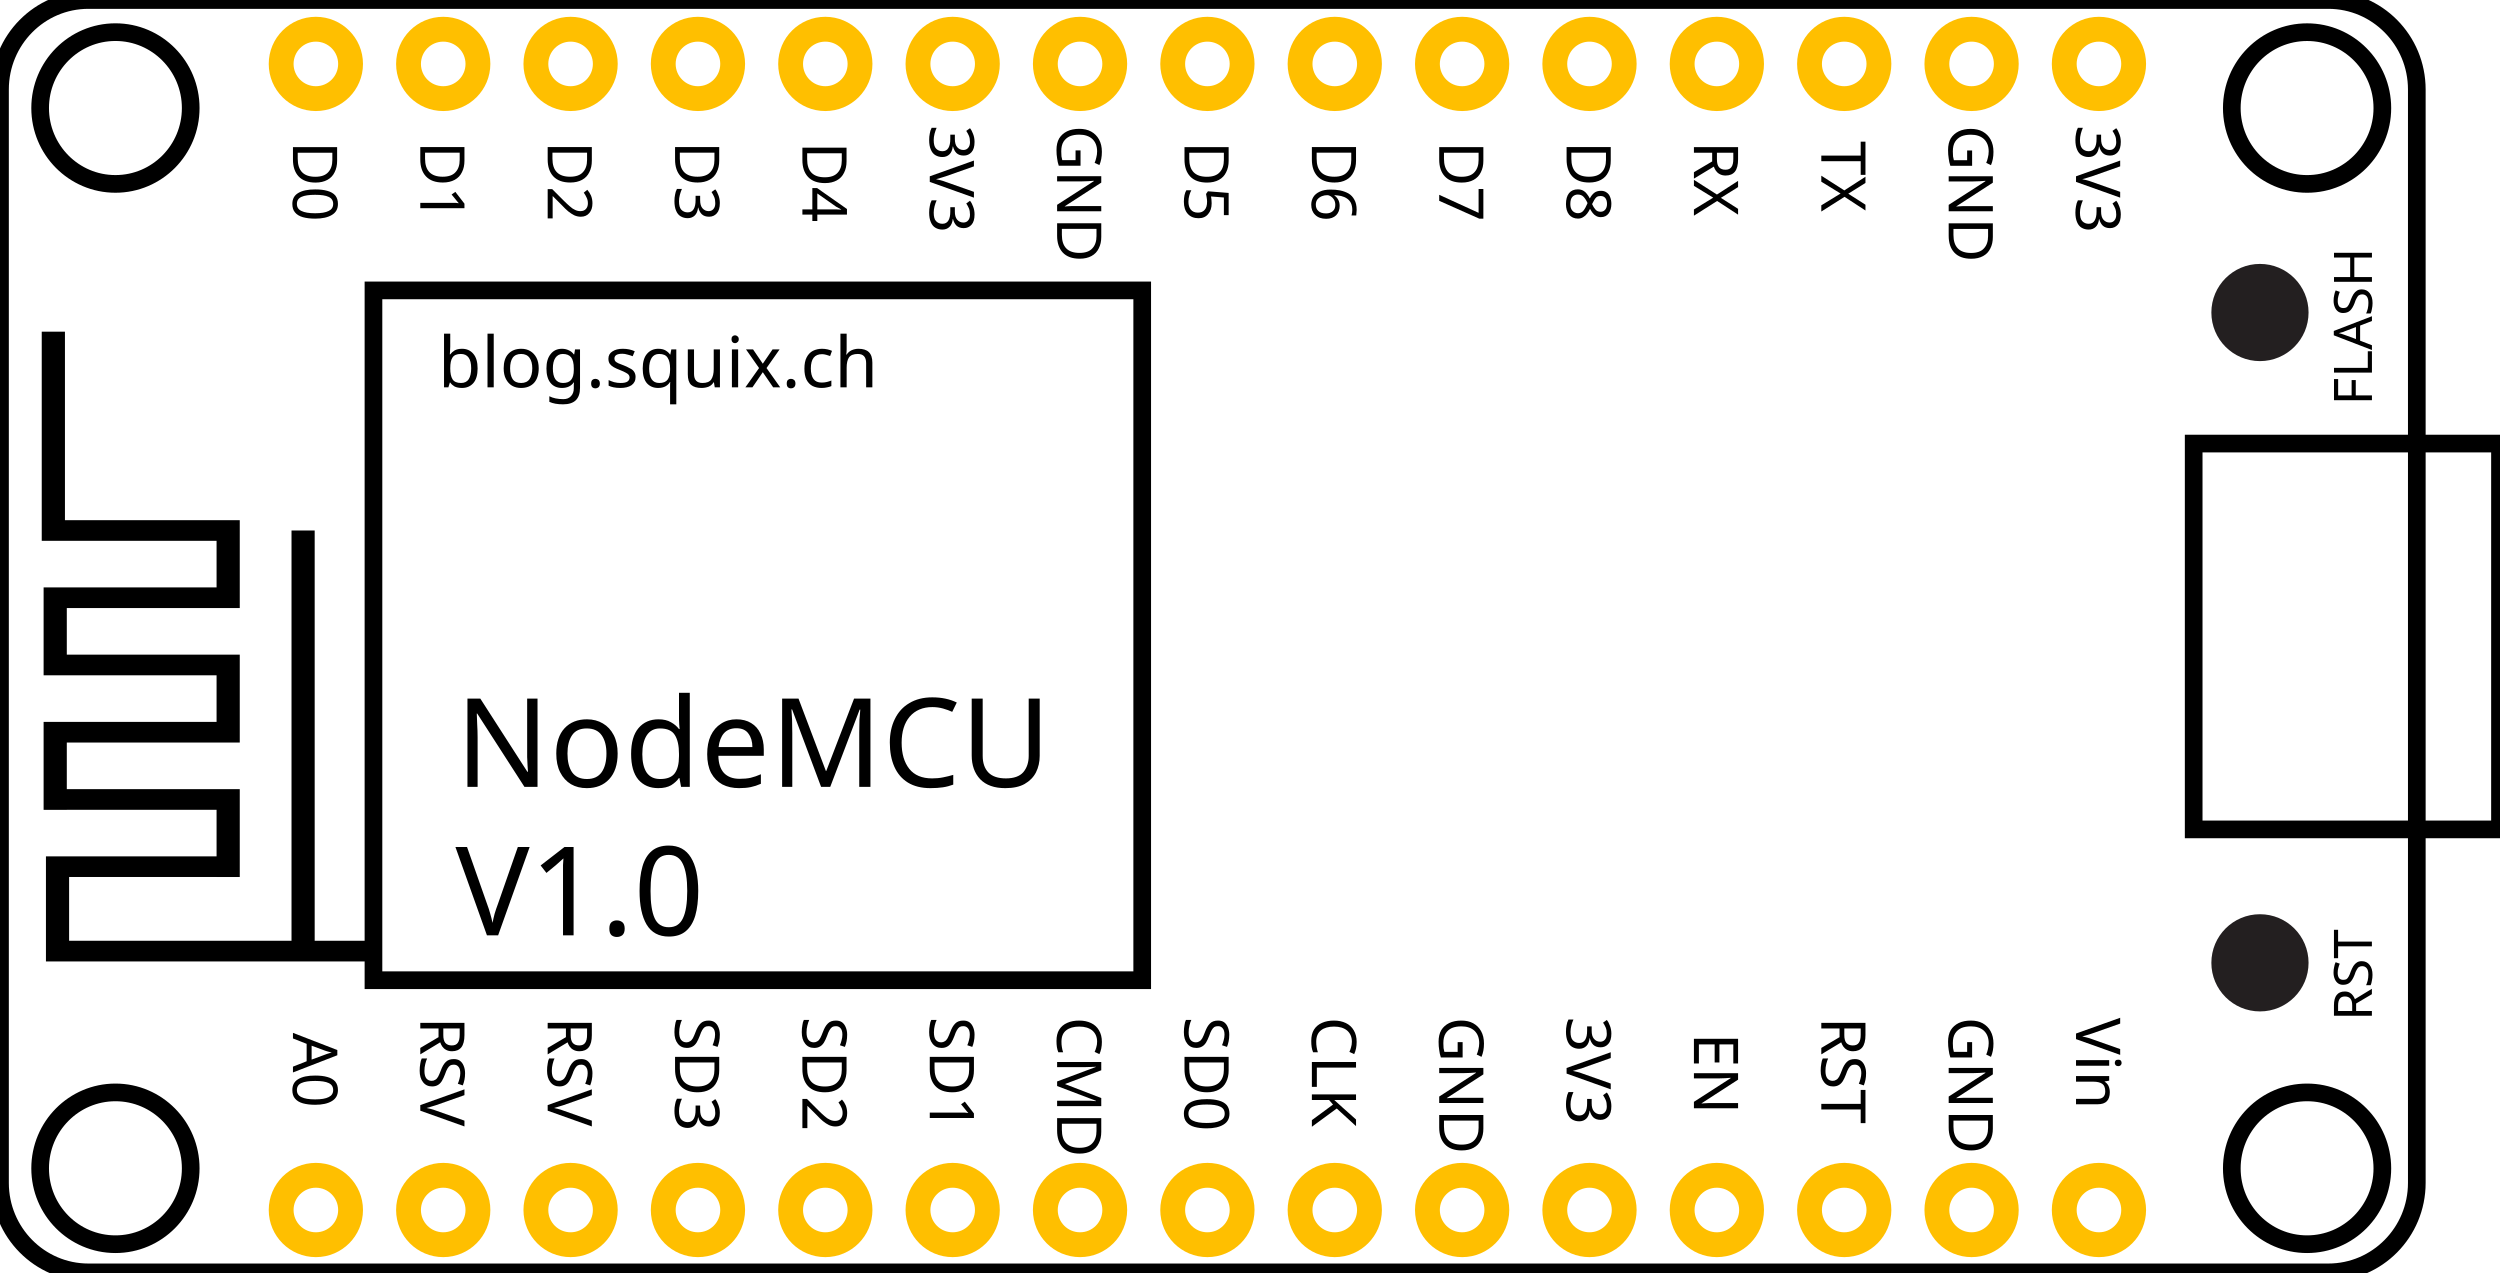
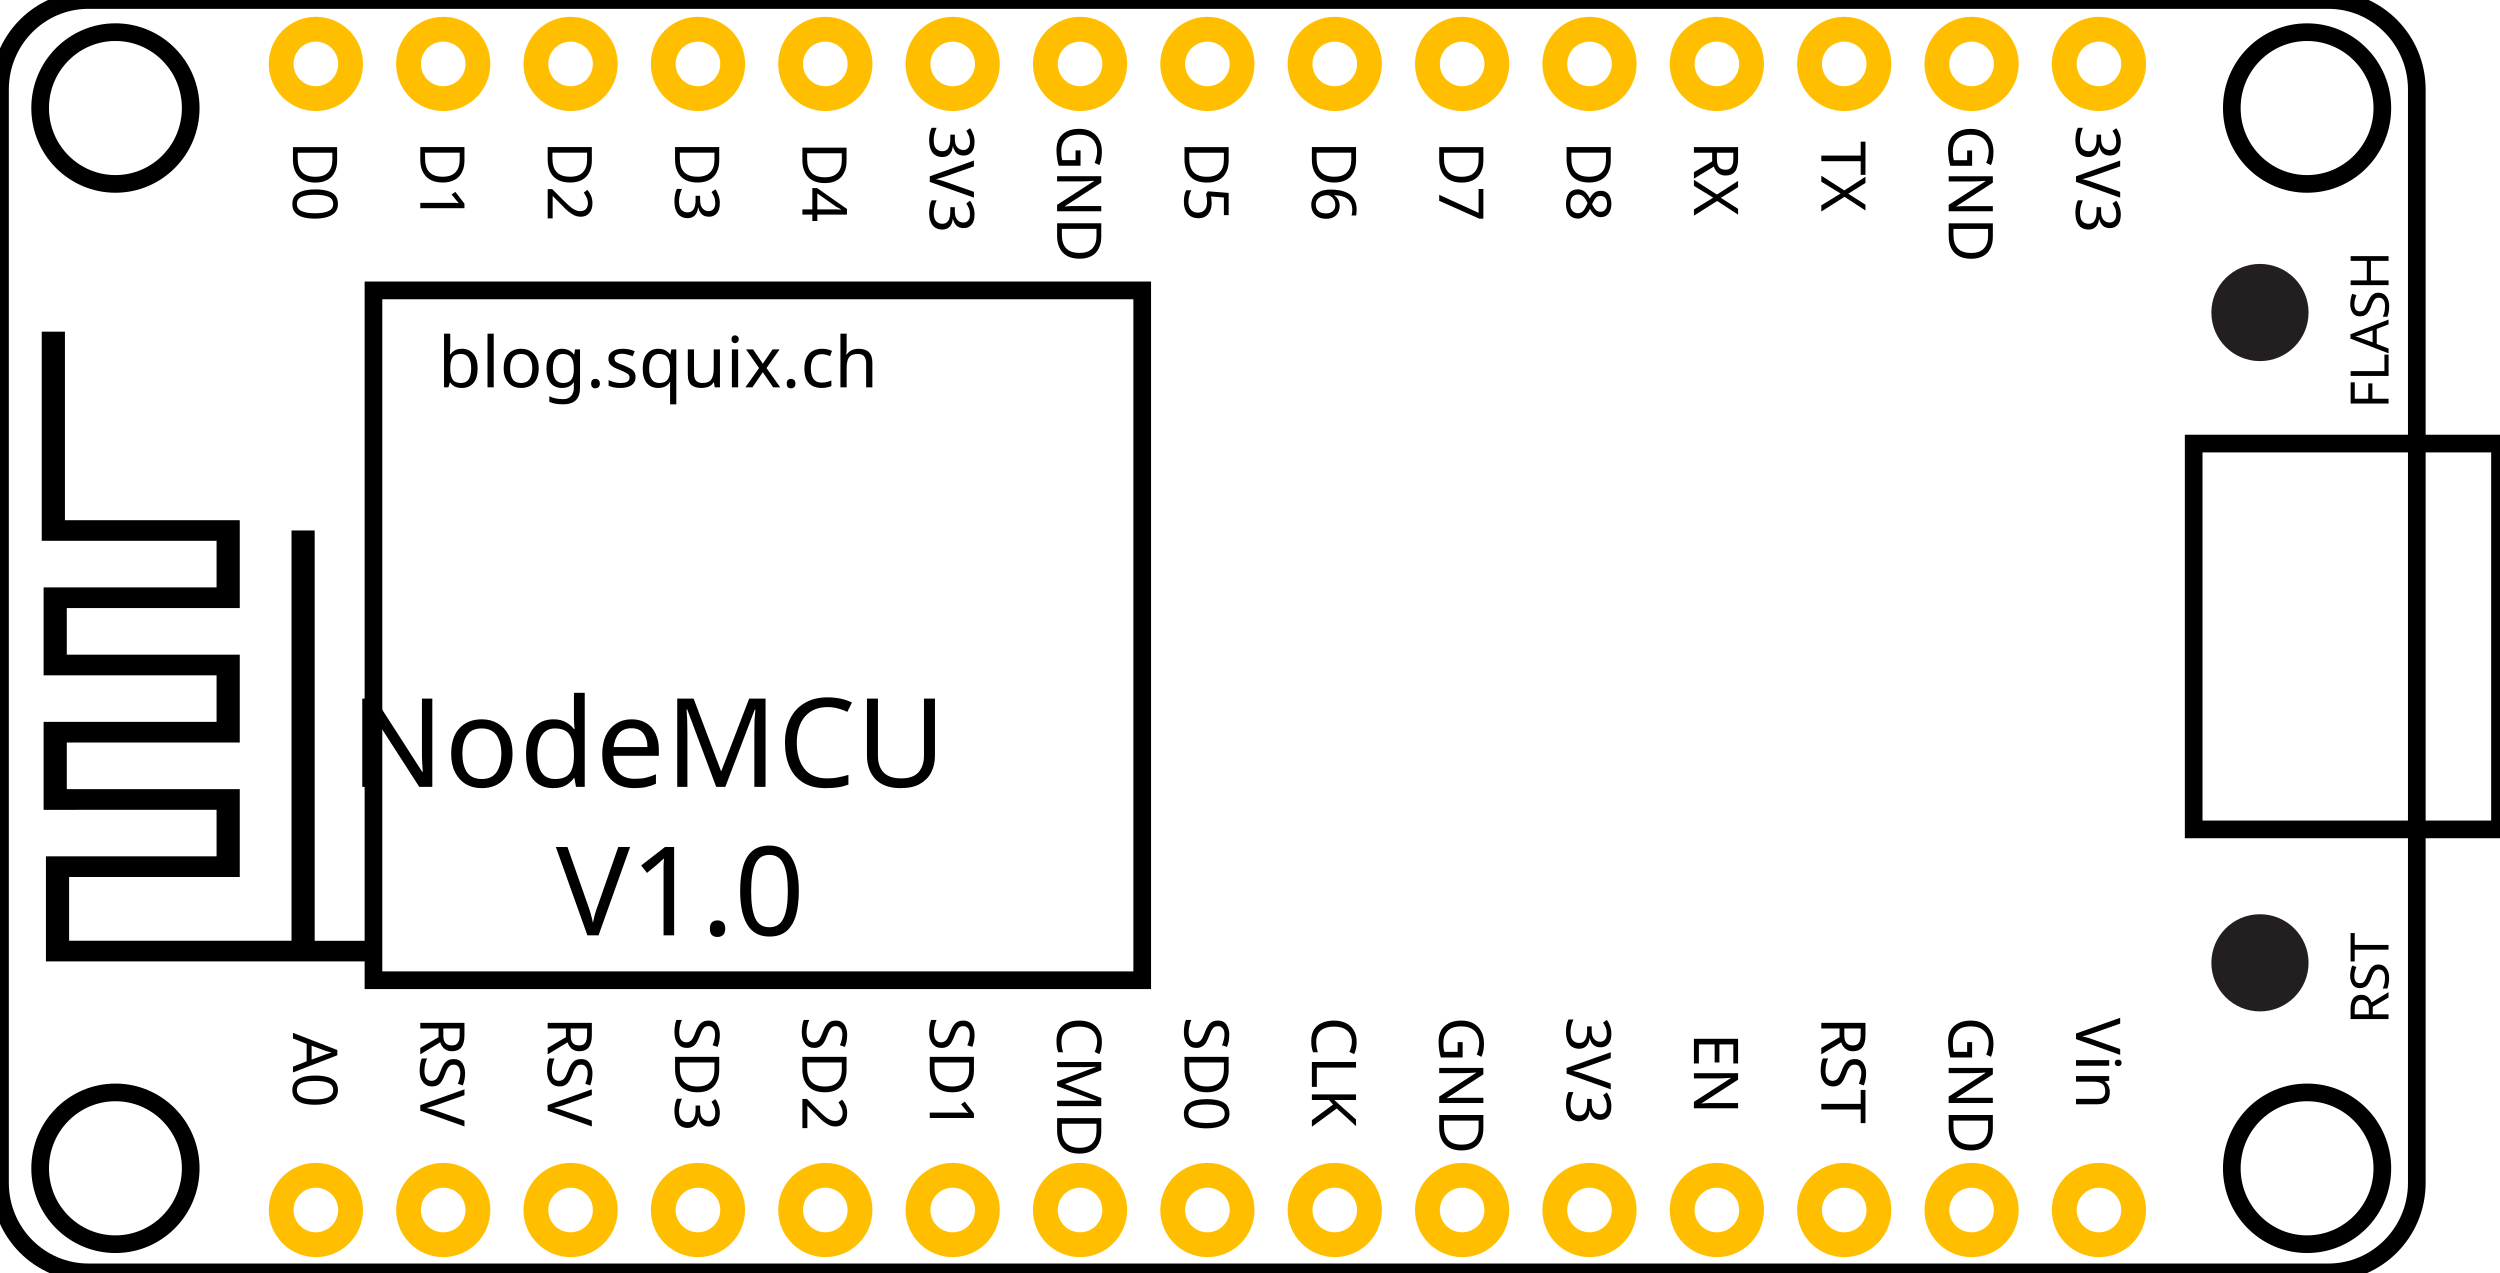
<svg xmlns="http://www.w3.org/2000/svg" version="1.1" id="Layer_1" x="0px" y="0px" width="188.438" height="95.908" viewBox="0 0 188.438 95.908" enable-background="new 0 0 141 72" xml:space="preserve">
  <defs id="defs367" />
  <g id="silkscreen">
    <path d="M 175.497,3.4800006e-8 H 6.666 C 2.984,3.4800006e-8 0,3.018 0,6.744 V 89.162 c 0,3.723 2.984,6.743 6.666,6.743 H 175.497 c 3.683,0 6.67,-3.021 6.67,-6.743 V 6.743 C 182.166,3.018 179.18,3.4800006e-8 175.497,3.4800006e-8 Z M 8.702,2.423 c 3.133,0 5.673,2.563 5.673,5.721 0,3.157 -2.538,5.718 -5.673,5.718 -3.137,0 -5.676,-2.56 -5.676,-5.718 0,-3.157 2.539,-5.721 5.676,-5.721 z m 0,91.359 c -3.137,0 -5.676,-2.558 -5.676,-5.716 0,-3.161 2.538,-5.726 5.676,-5.726 3.133,0 5.673,2.565 5.673,5.726 0,3.158 -2.54,5.716 -5.673,5.716 z m 165.195,0 c -3.136,0 -5.674,-2.558 -5.674,-5.716 0,-3.161 2.538,-5.726 5.674,-5.726 3.134,0 5.673,2.565 5.673,5.726 0,3.158 -2.54,5.716 -5.673,5.716 z m 0,-79.919 c -3.136,0 -5.674,-2.562 -5.674,-5.718 0,-3.157 2.538,-5.72 5.674,-5.72 3.134,0 5.673,2.562 5.673,5.72 0,3.156 -2.54,5.718 -5.673,5.718 z" id="path2" style="fill:none;stroke:#000000;stroke-width:1.332;stroke-opacity:1" />
    <text transform="rotate(90)" y="-22.08" x="10.637" font-size="2.5" id="text244" style="font-style:normal;font-variant:normal;font-weight:normal;font-stretch:normal;font-size:4.667px;font-family:OCRA;-inkscape-font-specification:'OCRA, Normal';font-variant-ligatures:normal;font-variant-caps:normal;font-variant-numeric:normal;font-feature-settings:normal;text-align:start;writing-mode:lr-tb;text-anchor:start;fill:#000000;stroke-width:1.332">D0</text>
    <text transform="rotate(90)" y="-31.68" x="10.634" font-size="2.5" id="text246" style="font-style:normal;font-variant:normal;font-weight:normal;font-stretch:normal;font-size:4.667px;font-family:OCRA;-inkscape-font-specification:'OCRA, Normal';font-variant-ligatures:normal;font-variant-caps:normal;font-variant-numeric:normal;font-feature-settings:normal;text-align:start;writing-mode:lr-tb;text-anchor:start;fill:#000000;stroke-width:1.332">D1</text>
    <text transform="rotate(90)" y="-41.28" x="10.634" font-size="2.5" id="text248" style="font-style:normal;font-variant:normal;font-weight:normal;font-stretch:normal;font-size:4.667px;font-family:OCRA;-inkscape-font-specification:'OCRA, Normal';font-variant-ligatures:normal;font-variant-caps:normal;font-variant-numeric:normal;font-feature-settings:normal;text-align:start;writing-mode:lr-tb;text-anchor:start;fill:#000000;stroke-width:1.332">D2</text>
    <text transform="rotate(90)" y="-50.88" x="10.634" font-size="2.5" id="text250" style="font-style:normal;font-variant:normal;font-weight:normal;font-stretch:normal;font-size:4.667px;font-family:OCRA;-inkscape-font-specification:'OCRA, Normal';font-variant-ligatures:normal;font-variant-caps:normal;font-variant-numeric:normal;font-feature-settings:normal;text-align:start;writing-mode:lr-tb;text-anchor:start;fill:#000000;stroke-width:1.332">D3</text>
    <text transform="rotate(90)" y="-60.48" x="10.676" font-size="2.5" id="text252" style="font-style:normal;font-variant:normal;font-weight:normal;font-stretch:normal;font-size:4.667px;font-family:OCRA;-inkscape-font-specification:'OCRA, Normal';font-variant-ligatures:normal;font-variant-caps:normal;font-variant-numeric:normal;font-feature-settings:normal;text-align:start;writing-mode:lr-tb;text-anchor:start;fill:#000000;stroke-width:1.332">D4</text>
    <text transform="rotate(90)" y="-70.08" x="9.431" font-size="2.5" id="text254" style="font-style:normal;font-variant:normal;font-weight:normal;font-stretch:normal;font-size:4.667px;font-family:OCRA;-inkscape-font-specification:'OCRA, Normal';font-variant-ligatures:normal;font-variant-caps:normal;font-variant-numeric:normal;font-feature-settings:normal;text-align:start;writing-mode:lr-tb;text-anchor:start;fill:#000000;stroke-width:1.332">3V3</text>
    <text transform="rotate(90)" y="-79.68" x="9.431" font-size="2.5" id="text256" style="font-style:normal;font-variant:normal;font-weight:normal;font-stretch:normal;font-size:4.667px;font-family:OCRA;-inkscape-font-specification:'OCRA, Normal';font-variant-ligatures:normal;font-variant-caps:normal;font-variant-numeric:normal;font-feature-settings:normal;text-align:start;writing-mode:lr-tb;text-anchor:start;fill:#000000;stroke-width:1.332">GND</text>
    <text transform="rotate(90)" y="-89.28" x="10.637" font-size="2.5" id="text258" style="font-style:normal;font-variant:normal;font-weight:normal;font-stretch:normal;font-size:4.667px;font-family:OCRA;-inkscape-font-specification:'OCRA, Normal';font-variant-ligatures:normal;font-variant-caps:normal;font-variant-numeric:normal;font-feature-settings:normal;text-align:start;writing-mode:lr-tb;text-anchor:start;fill:#000000;stroke-width:1.332">D5</text>
    <text transform="rotate(90)" y="-98.88" x="10.634" font-size="2.5" id="text260" style="font-style:normal;font-variant:normal;font-weight:normal;font-stretch:normal;font-size:4.667px;font-family:OCRA;-inkscape-font-specification:'OCRA, Normal';font-variant-ligatures:normal;font-variant-caps:normal;font-variant-numeric:normal;font-feature-settings:normal;text-align:start;writing-mode:lr-tb;text-anchor:start;fill:#000000;stroke-width:1.332">D6</text>
    <text transform="rotate(90)" y="-108.48" x="10.637" font-size="2.5" id="text262" style="font-style:normal;font-variant:normal;font-weight:normal;font-stretch:normal;font-size:4.667px;font-family:OCRA;-inkscape-font-specification:'OCRA, Normal';font-variant-ligatures:normal;font-variant-caps:normal;font-variant-numeric:normal;font-feature-settings:normal;text-align:start;writing-mode:lr-tb;text-anchor:start;fill:#000000;stroke-width:1.332">D7</text>
    <text transform="rotate(90)" y="-118.08" x="10.634" font-size="2.5" id="text264" style="font-style:normal;font-variant:normal;font-weight:normal;font-stretch:normal;font-size:4.667px;font-family:OCRA;-inkscape-font-specification:'OCRA, Normal';font-variant-ligatures:normal;font-variant-caps:normal;font-variant-numeric:normal;font-feature-settings:normal;text-align:start;writing-mode:lr-tb;text-anchor:start;fill:#000000;stroke-width:1.332">D8</text>
    <text transform="rotate(90)" y="-127.68" x="10.637" font-size="2.5" id="text266" style="font-style:normal;font-variant:normal;font-weight:normal;font-stretch:normal;font-size:4.667px;font-family:OCRA;-inkscape-font-specification:'OCRA, Normal';font-variant-ligatures:normal;font-variant-caps:normal;font-variant-numeric:normal;font-feature-settings:normal;text-align:start;writing-mode:lr-tb;text-anchor:start;fill:#000000;stroke-width:1.332">RX</text>
    <text transform="rotate(90)" y="-137.28" x="10.634" font-size="2.5" id="text268" style="font-style:normal;font-variant:normal;font-weight:normal;font-stretch:normal;font-size:4.667px;font-family:OCRA;-inkscape-font-specification:'OCRA, Normal';font-variant-ligatures:normal;font-variant-caps:normal;font-variant-numeric:normal;font-feature-settings:normal;text-align:start;writing-mode:lr-tb;text-anchor:start;fill:#000000;stroke-width:1.332">TX</text>
    <text transform="rotate(90)" y="-146.88" x="9.433" font-size="2.5" id="text270" style="font-style:normal;font-variant:normal;font-weight:normal;font-stretch:normal;font-size:4.667px;font-family:OCRA;-inkscape-font-specification:'OCRA, Normal';font-variant-ligatures:normal;font-variant-caps:normal;font-variant-numeric:normal;font-feature-settings:normal;text-align:start;writing-mode:lr-tb;text-anchor:start;fill:#000000;stroke-width:1.332">GND</text>
    <text transform="rotate(90)" y="-156.48" x="9.431" font-size="2.5" id="text272" style="font-style:normal;font-variant:normal;font-weight:normal;font-stretch:normal;font-size:4.667px;font-family:OCRA;-inkscape-font-specification:'OCRA, Normal';font-variant-ligatures:normal;font-variant-caps:normal;font-variant-numeric:normal;font-feature-settings:normal;text-align:start;writing-mode:lr-tb;text-anchor:start;fill:#000000;stroke-width:1.332">3V3</text>
    <text y="-156.48" x="76.716" transform="rotate(90)" font-size="2.5" id="text274" style="font-style:normal;font-variant:normal;font-weight:normal;font-stretch:normal;font-size:4.667px;font-family:OCRA;-inkscape-font-specification:'OCRA, Normal';font-variant-ligatures:normal;font-variant-caps:normal;font-variant-numeric:normal;font-feature-settings:normal;text-align:start;writing-mode:lr-tb;text-anchor:start;fill:#000000;stroke-width:1.332">Vin</text>
    <text y="-146.88" x="76.645" transform="rotate(90)" font-size="2.5" id="text276" style="font-style:normal;font-variant:normal;font-weight:normal;font-stretch:normal;font-size:4.667px;font-family:OCRA;-inkscape-font-specification:'OCRA, Normal';font-variant-ligatures:normal;font-variant-caps:normal;font-variant-numeric:normal;font-feature-settings:normal;text-align:start;writing-mode:lr-tb;text-anchor:start;fill:#000000;stroke-width:1.332">GND</text>
    <text y="-137.28" x="76.645" transform="rotate(90)" font-size="2.5" id="text278" style="font-style:normal;font-variant:normal;font-weight:normal;font-stretch:normal;font-size:4.667px;font-family:OCRA;-inkscape-font-specification:'OCRA, Normal';font-variant-ligatures:normal;font-variant-caps:normal;font-variant-numeric:normal;font-feature-settings:normal;text-align:start;writing-mode:lr-tb;text-anchor:start;fill:#000000;stroke-width:1.332">RST</text>
    <text y="-127.68" x="77.848" transform="rotate(90)" font-size="2.5" id="text280" style="font-style:normal;font-variant:normal;font-weight:normal;font-stretch:normal;font-size:4.667px;font-family:OCRA;-inkscape-font-specification:'OCRA, Normal';font-variant-ligatures:normal;font-variant-caps:normal;font-variant-numeric:normal;font-feature-settings:normal;text-align:start;writing-mode:lr-tb;text-anchor:start;fill:#000000;stroke-width:1.332">EN</text>
    <text y="-118.08" x="76.645" transform="rotate(90)" font-size="2.5" id="text282" style="font-style:normal;font-variant:normal;font-weight:normal;font-stretch:normal;font-size:4.667px;font-family:OCRA;-inkscape-font-specification:'OCRA, Normal';font-variant-ligatures:normal;font-variant-caps:normal;font-variant-numeric:normal;font-feature-settings:normal;text-align:start;writing-mode:lr-tb;text-anchor:start;fill:#000000;stroke-width:1.332">3V3</text>
    <text y="-108.48" x="76.645" transform="rotate(90)" font-size="2.5" id="text284" style="font-style:normal;font-variant:normal;font-weight:normal;font-stretch:normal;font-size:4.667px;font-family:OCRA;-inkscape-font-specification:'OCRA, Normal';font-variant-ligatures:normal;font-variant-caps:normal;font-variant-numeric:normal;font-feature-settings:normal;text-align:start;writing-mode:lr-tb;text-anchor:start;fill:#000000;stroke-width:1.332">GND</text>
    <text y="-98.88" x="76.645" transform="rotate(90)" font-size="2.5" id="text286" style="font-style:normal;font-variant:normal;font-weight:normal;font-stretch:normal;font-size:4.667px;font-family:OCRA;-inkscape-font-specification:'OCRA, Normal';font-variant-ligatures:normal;font-variant-caps:normal;font-variant-numeric:normal;font-feature-settings:normal;text-align:start;writing-mode:lr-tb;text-anchor:start;fill:#000000;stroke-width:1.332">CLK</text>
    <text y="-89.28" x="76.645" transform="rotate(90)" font-size="2.5" id="text288" style="font-style:normal;font-variant:normal;font-weight:normal;font-stretch:normal;font-size:4.667px;font-family:OCRA;-inkscape-font-specification:'OCRA, Normal';font-variant-ligatures:normal;font-variant-caps:normal;font-variant-numeric:normal;font-feature-settings:normal;text-align:start;writing-mode:lr-tb;text-anchor:start;fill:#000000;stroke-width:1.332">SD0</text>
    <text y="-79.68" x="76.645" transform="rotate(90)" font-size="2.5" id="text290" style="font-style:normal;font-variant:normal;font-weight:normal;font-stretch:normal;font-size:4.667px;font-family:OCRA;-inkscape-font-specification:'OCRA, Normal';font-variant-ligatures:normal;font-variant-caps:normal;font-variant-numeric:normal;font-feature-settings:normal;text-align:start;writing-mode:lr-tb;text-anchor:start;fill:#000000;stroke-width:1.332">CMD</text>
    <text y="-70.08" x="76.645" transform="rotate(90)" font-size="2.5" id="text292" style="font-style:normal;font-variant:normal;font-weight:normal;font-stretch:normal;font-size:4.667px;font-family:OCRA;-inkscape-font-specification:'OCRA, Normal';font-variant-ligatures:normal;font-variant-caps:normal;font-variant-numeric:normal;font-feature-settings:normal;text-align:start;writing-mode:lr-tb;text-anchor:start;fill:#000000;stroke-width:1.332">SD1</text>
    <text y="-60.48" x="76.645" transform="rotate(90)" font-size="2.5" id="text294" style="font-style:normal;font-variant:normal;font-weight:normal;font-stretch:normal;font-size:4.667px;font-family:OCRA;-inkscape-font-specification:'OCRA, Normal';font-variant-ligatures:normal;font-variant-caps:normal;font-variant-numeric:normal;font-feature-settings:normal;text-align:start;writing-mode:lr-tb;text-anchor:start;fill:#000000;stroke-width:1.332">SD2</text>
    <text y="-50.88" x="76.645" transform="rotate(90)" font-size="2.5" id="text296" style="font-style:normal;font-variant:normal;font-weight:normal;font-stretch:normal;font-size:4.667px;font-family:OCRA;-inkscape-font-specification:'OCRA, Normal';font-variant-ligatures:normal;font-variant-caps:normal;font-variant-numeric:normal;font-feature-settings:normal;text-align:start;writing-mode:lr-tb;text-anchor:start;fill:#000000;stroke-width:1.332">SD3</text>
    <text y="-41.28" x="76.645" transform="rotate(90)" font-size="2.5" id="text298" style="font-style:normal;font-variant:normal;font-weight:normal;font-stretch:normal;font-size:4.667px;font-family:OCRA;-inkscape-font-specification:'OCRA, Normal';font-variant-ligatures:normal;font-variant-caps:normal;font-variant-numeric:normal;font-feature-settings:normal;text-align:start;writing-mode:lr-tb;text-anchor:start;fill:#000000;stroke-width:1.332">RSV</text>
    <text y="-31.68" x="76.645" transform="rotate(90)" font-size="2.5" id="text300" style="font-style:normal;font-variant:normal;font-weight:normal;font-stretch:normal;font-size:4.667px;font-family:OCRA;-inkscape-font-specification:'OCRA, Normal';font-variant-ligatures:normal;font-variant-caps:normal;font-variant-numeric:normal;font-feature-settings:normal;text-align:start;writing-mode:lr-tb;text-anchor:start;fill:#000000;stroke-width:1.332">RSV</text>
    <text y="-22.08" x="77.853" transform="rotate(90)" font-size="2.5" id="text302" style="font-style:normal;font-variant:normal;font-weight:normal;font-stretch:normal;font-size:4.667px;font-family:OCRA;-inkscape-font-specification:'OCRA, Normal';font-variant-ligatures:normal;font-variant-caps:normal;font-variant-numeric:normal;font-feature-settings:normal;text-align:start;writing-mode:lr-tb;text-anchor:start;fill:#000000;stroke-width:1.332">A0</text>
    <rect x="165.349" y="33.434" width="23.088" height="29.082" id="rect304" style="fill:none;stroke:#000000;stroke-width:1.332;stroke-opacity:1" />
    <circle cx="170.345" cy="23.556" r="3.663" id="circle308" style="fill:#231f20;stroke-width:1.332" />
    <circle cx="170.345" cy="72.573" r="3.663" id="circle312" style="fill:#231f20;stroke-width:1.332" />
-     <text y="178.785" x="-30.554" transform="rotate(-90)" font-size="2.5" id="text314" style="font-style:normal;font-variant:normal;font-weight:normal;font-stretch:normal;font-size:4px;font-family:OCRA;-inkscape-font-specification:'OCRA, Normal';font-variant-ligatures:normal;font-variant-caps:normal;font-variant-numeric:normal;font-feature-settings:normal;text-align:start;writing-mode:lr-tb;text-anchor:start;fill:#000000;stroke-width:1.332">FLASH</text>
-     <text y="178.782" x="-76.954" transform="rotate(-90)" font-size="2.5" id="text316" style="font-style:normal;font-variant:normal;font-weight:normal;font-stretch:normal;font-size:4px;font-family:OCRA;-inkscape-font-specification:'OCRA, Normal';font-variant-ligatures:normal;font-variant-caps:normal;font-variant-numeric:normal;font-feature-settings:normal;text-align:start;writing-mode:lr-tb;text-anchor:start;fill:#000000;stroke-width:1.332">RST</text>
-     <path id="rect318" d="m 27.484,21.223 v 0.666 49.021 H 23.719 V 39.986 H 21.973 V 70.91 H 5.209 v -4.807 H 16.324 v 0.002 h 1.748 v -0.002 -6.621 H 5.035 V 55.969 H 18.072 V 54.412 49.344 H 5.035 V 45.832 H 18.072 v -1.557 -5.066 H 4.895 V 25 H 3.146 V 40.764 H 16.324 v 3.512 H 3.287 v 6.625 H 16.324 v 3.512 H 5.035 3.287 v 1.557 3.514 1.555 0.004 h 1.748 v -0.004 H 16.324 v 3.51 H 3.463 v 7.92 H 5.209 27.484 v 2.082 H 86.76 V 21.223 Z m 1.332,1.332 H 85.428 V 73.217 H 28.816 Z" style="color:#000000;font-style:normal;font-variant:normal;font-weight:normal;font-stretch:normal;font-size:medium;line-height:normal;font-family:sans-serif;font-variant-ligatures:normal;font-variant-position:normal;font-variant-caps:normal;font-variant-numeric:normal;font-variant-alternates:normal;font-feature-settings:normal;text-indent:0;text-align:start;text-decoration:none;text-decoration-line:none;text-decoration-style:solid;text-decoration-color:#000000;letter-spacing:normal;word-spacing:normal;text-transform:none;writing-mode:lr-tb;direction:ltr;text-orientation:mixed;dominant-baseline:auto;baseline-shift:baseline;text-anchor:start;white-space:normal;shape-padding:0;clip-rule:nonzero;display:inline;overflow:visible;visibility:visible;opacity:1;isolation:auto;mix-blend-mode:normal;color-interpolation:sRGB;color-interpolation-filters:linearRGB;solid-color:#000000;solid-opacity:1;vector-effect:none;fill:#000000;fill-opacity:1;fill-rule:nonzero;stroke:none;stroke-width:1.332;stroke-linecap:butt;stroke-linejoin:miter;stroke-miterlimit:4;stroke-dasharray:none;stroke-dashoffset:0;stroke-opacity:1;color-rendering:auto;image-rendering:auto;shape-rendering:auto;text-rendering:auto;enable-background:accumulate" />
-     <text style="font-size:15.984px;fill:#000000;stroke-width:1.332" y="59.311" x="34.329" id="text360-4">
-       <tspan style="font-size:9.324px;font-family:OCRA;fill:#000000;stroke-width:1.332" id="tspan356-0" font-size="7" y="59.311" x="34.329">NodeMCU</tspan>
-       <tspan style="font-size:9.324px;font-family:OCRA;fill:#000000;stroke-width:1.332" id="tspan358-8" font-size="7" y="70.5" x="34.329">V1.0</tspan>
+     <text y="180.039" x="-30.805" transform="rotate(-90)" font-size="2.5" id="text314" style="font-style:normal;font-variant:normal;font-weight:normal;font-stretch:normal;font-size:4px;font-family:OCRA;-inkscape-font-specification:'OCRA, Normal';font-variant-ligatures:normal;font-variant-caps:normal;font-variant-numeric:normal;font-feature-settings:normal;text-align:start;writing-mode:lr-tb;text-anchor:start;fill:#000000;stroke-width:1.332">FLASH</text>
+     <text y="180.036" x="-77.205" transform="rotate(-90)" font-size="2.5" id="text316" style="font-style:normal;font-variant:normal;font-weight:normal;font-stretch:normal;font-size:4px;font-family:OCRA;-inkscape-font-specification:'OCRA, Normal';font-variant-ligatures:normal;font-variant-caps:normal;font-variant-numeric:normal;font-feature-settings:normal;text-align:start;writing-mode:lr-tb;text-anchor:start;fill:#000000;stroke-width:1.332">RST</text>
+     <path id="rect318" d="m 27.484,21.223 v 49.688 H 23.719 V 39.986 H 21.973 V 70.91 H 5.209 v -4.807 l 12.863,0.002 V 59.482 H 5.035 V 55.969 H 18.072 v -6.625 H 5.035 V 45.832 H 18.072 V 39.209 H 4.895 V 25 H 3.146 V 40.764 H 16.324 v 3.512 H 3.287 v 6.625 H 16.324 v 3.512 H 3.287 v 6.625 0.004 l 13.037,-0.004 v 3.51 H 3.463 v 7.92 H 27.484 v 2.082 H 86.76 V 21.223 Z m 1.332,1.332 H 85.428 V 73.217 H 28.816 Z" style="color:#000000;font-style:normal;font-variant:normal;font-weight:normal;font-stretch:normal;font-size:medium;line-height:normal;font-family:sans-serif;font-variant-ligatures:normal;font-variant-position:normal;font-variant-caps:normal;font-variant-numeric:normal;font-variant-alternates:normal;font-feature-settings:normal;text-indent:0;text-align:start;text-decoration:none;text-decoration-line:none;text-decoration-style:solid;text-decoration-color:#000000;letter-spacing:normal;word-spacing:normal;text-transform:none;writing-mode:lr-tb;direction:ltr;text-orientation:mixed;dominant-baseline:auto;baseline-shift:baseline;text-anchor:start;white-space:normal;shape-padding:0;clip-rule:nonzero;display:inline;overflow:visible;visibility:visible;opacity:1;isolation:auto;mix-blend-mode:normal;color-interpolation:sRGB;color-interpolation-filters:linearRGB;solid-color:#000000;solid-opacity:1;vector-effect:none;fill:#000000;fill-opacity:1;fill-rule:nonzero;stroke:none;stroke-width:1.332;stroke-linecap:butt;stroke-linejoin:miter;stroke-miterlimit:4;stroke-dasharray:none;stroke-dashoffset:0;stroke-opacity:1;color-rendering:auto;image-rendering:auto;shape-rendering:auto;text-rendering:auto;enable-background:accumulate" />
+     <text style="font-style:normal;font-variant:normal;font-weight:normal;font-stretch:normal;font-size:9.333px;font-family:OCRA;-inkscape-font-specification:'OCRA, Normal';font-variant-ligatures:normal;font-variant-caps:normal;font-variant-numeric:normal;font-feature-settings:normal;text-align:center;writing-mode:lr-tb;text-anchor:middle;fill:#000000;stroke-width:1.332" y="59.311" x="57.356" id="text360-4">
+       <tspan style="font-style:normal;font-variant:normal;font-weight:normal;font-stretch:normal;font-size:9.333px;font-family:OCRA;-inkscape-font-specification:'OCRA, Normal';font-variant-ligatures:normal;font-variant-caps:normal;font-variant-numeric:normal;font-feature-settings:normal;text-align:center;writing-mode:lr-tb;text-anchor:middle;fill:#000000;stroke-width:1.332" id="tspan356-0" font-size="7" y="59.311" x="57.356">NodeMCU</tspan>
+       <tspan style="font-style:normal;font-variant:normal;font-weight:normal;font-stretch:normal;font-size:9.333px;font-family:OCRA;-inkscape-font-specification:'OCRA, Normal';font-variant-ligatures:normal;font-variant-caps:normal;font-variant-numeric:normal;font-feature-settings:normal;text-align:center;writing-mode:lr-tb;text-anchor:middle;fill:#000000;stroke-width:1.332" id="tspan358-8" font-size="7" y="70.5" x="57.356">V1.0</tspan>
    </text>
    <text style="font-size:5.328px;font-family:OCRA;fill:#000000;stroke-width:1.332" y="29.194" x="33.014" id="text362-9" font-size="4">blog.squix.ch</text>
  </g>
  <g id="g906" transform="matrix(0.08,0,0,0.08,-222.6577,-107.6217)">
    <g id="g908" />
  </g>
  <g id="g912" transform="matrix(0.08,0,0,0.08,-222.6577,-107.6217)" />
  <g id="g920" transform="matrix(0.08,0,0,0.08,-222.6577,-107.6217)" />
  <g id="g926" transform="matrix(0.08,0,0,0.08,-222.6577,-107.6217)" />
  <g id="g932" transform="matrix(0.08,0,0,0.08,-222.6577,-107.6217)" />
  <g id="g938" transform="matrix(0.08,0,0,0.08,-222.6577,-107.6217)" />
  <g id="g944" transform="matrix(0.08,0,0,0.08,-222.6577,-107.6217)" />
  <g id="g950" transform="matrix(0.08,0,0,0.08,-222.6577,-107.6217)" />
  <g id="g956" transform="matrix(0.08,0,0,0.08,-222.6577,-107.6217)" />
  <g id="g962" transform="matrix(0.08,0,0,0.08,-222.6577,-107.6217)" />
  <g id="g968" transform="matrix(0.08,0,0,0.08,-222.6577,-107.6217)" />
  <g id="g974" transform="matrix(0.08,0,0,0.08,-222.6577,-107.6217)" />
  <g id="g980" transform="matrix(0.08,0,0,0.08,-222.6577,-107.6217)" />
  <g id="g986" transform="matrix(0.08,0,0,0.08,-222.6577,-107.6217)" />
  <g id="g992" transform="matrix(0.08,0,0,0.08,-222.6577,-107.6217)" />
  <g id="g998" transform="matrix(0.08,0,0,0.08,-222.6577,-107.6217)" />
  <g id="g1004" transform="matrix(0.08,0,0,0.08,-222.6577,-107.6217)" />
  <g id="g1010" transform="matrix(0.08,0,0,0.08,-222.6577,-107.6217)" />
  <g id="g1016" transform="matrix(0.08,0,0,0.08,-222.6577,-107.6217)" />
  <g id="g1022" transform="matrix(0.08,0,0,0.08,-222.6577,-107.6217)" />
  <g id="g1028" transform="matrix(0.08,0,0,0.08,-222.6577,-107.6217)" />
  <g id="g1034" transform="matrix(0.08,0,0,0.08,-222.6577,-107.6217)" />
  <g id="g1040" transform="matrix(0.08,0,0,0.08,-222.6577,-107.6217)" />
  <g id="g1046" transform="matrix(0.08,0,0,0.08,-222.6577,-107.6217)" />
  <g id="g1052" transform="matrix(0.08,0,0,0.08,-222.6577,-107.6217)" />
  <g id="g1058" transform="matrix(0.08,0,0,0.08,-222.6577,-107.6217)" />
  <g id="g1064" transform="matrix(0.08,0,0,0.08,-222.6577,-107.6217)" />
  <g id="g1070" transform="matrix(0.08,0,0,0.08,-222.6577,-107.6217)" />
  <g id="g1076" transform="matrix(0.08,0,0,0.08,-222.6577,-107.6217)" />
  <g id="g1082" transform="matrix(0.08,0,0,0.08,-222.6577,-107.6217)" />
  <g id="g1088" transform="matrix(0.08,0,0,0.08,-222.6577,-107.6217)" />
  <g id="g1102" transform="matrix(0.08,0,0,0.08,-222.6577,-107.6217)" />
  <g id="g1108" transform="matrix(0.08,0,0,0.08,-222.6577,-107.6217)" />
  <g id="g1114" transform="matrix(0.08,0,0,0.08,-222.6577,-107.6217)" />
  <g id="g1128" transform="matrix(0.08,0,0,0.08,-222.6577,-107.6217)" />
  <g id="g1134" transform="matrix(0.08,0,0,0.08,-222.6577,-107.6217)" />
  <g id="g1140" transform="matrix(0.08,0,0,0.08,-222.6577,-107.6217)" />
  <g id="g1146" transform="matrix(0.08,0,0,0.08,-222.6577,-107.6217)" />
  <g id="g1152" transform="matrix(0.08,0,0,0.08,-222.6577,-107.6217)" />
  <g id="g1158" transform="matrix(0.08,0,0,0.08,-222.6577,-107.6217)" />
  <g id="g1164" transform="matrix(0.08,0,0,0.08,-222.6577,-107.6217)" />
  <g id="g1170" transform="matrix(0.08,0,0,0.08,-222.6577,-107.6217)" />
  <g id="g1176" transform="matrix(0.08,0,0,0.08,-222.6577,-107.6217)" />
  <g id="g1182" transform="matrix(0.08,0,0,0.08,-222.6577,-107.6217)" />
  <g id="g1188" transform="matrix(0.08,0,0,0.08,-222.6577,-107.6217)" />
  <g id="g1194" transform="matrix(0.08,0,0,0.08,-222.6577,-107.6217)" />
  <g id="g1200" transform="matrix(0.08,0,0,0.08,-222.6577,-107.6217)" />
  <g id="g1206" transform="matrix(0.08,0,0,0.08,-222.6577,-107.6217)" />
  <g id="g1212" transform="matrix(0.08,0,0,0.08,-222.6577,-107.6217)" />
  <g id="g1218" transform="matrix(0.08,0,0,0.08,-222.6577,-107.6217)" />
  <g id="g1224" transform="matrix(0.08,0,0,0.08,-222.6577,-107.6217)" />
  <g id="g1230" transform="matrix(0.08,0,0,0.08,-222.6577,-107.6217)" />
  <g id="g1236" transform="matrix(0.08,0,0,0.08,-222.6577,-107.6217)" />
  <g id="g1242" transform="matrix(0.08,0,0,0.08,-222.6577,-107.6217)" />
  <g id="g1248" transform="matrix(0.08,0,0,0.08,-222.6577,-107.6217)" />
  <g id="g1254" transform="matrix(0.08,0,0,0.08,-222.6577,-107.6217)" />
  <g id="g1260" transform="matrix(0.08,0,0,0.08,-222.6577,-107.6217)" />
  <g id="g1266" transform="matrix(0.08,0,0,0.08,-222.6577,-107.6217)" />
  <g id="g1272" transform="matrix(0.08,0,0,0.08,-222.6577,-107.6217)" />
  <g id="g1278" transform="matrix(0.08,0,0,0.08,-222.6577,-107.6217)" />
  <g id="g1284" transform="matrix(0.08,0,0,0.08,-222.6577,-107.6217)" />
  <g id="g1290" transform="matrix(0.08,0,0,0.08,-222.6577,-107.6217)" />
  <g id="g1296" transform="matrix(0.08,0,0,0.08,-222.6577,-107.6217)" />
  <g id="g1302" transform="matrix(0.08,0,0,0.08,-222.6577,-107.6217)" />
  <g id="g1308" transform="matrix(0.08,0,0,0.08,-222.6577,-107.6217)" />
  <g id="g1314" transform="matrix(0.08,0,0,0.08,-222.6577,-107.6217)" />
  <g id="g1320" transform="matrix(0.08,0,0,0.08,-222.6577,-107.6217)" />
  <g id="g1326" transform="matrix(0.08,0,0,0.08,-222.6577,-107.6217)" />
  <g id="g1332" transform="matrix(0.08,0,0,0.08,-222.6577,-107.6217)" />
  <g id="g1338" transform="matrix(0.08,0,0,0.08,-222.6577,-107.6217)" />
  <g id="g1344" transform="matrix(0.08,0,0,0.08,-222.6577,-107.6217)" />
  <g id="g1350" transform="matrix(0.08,0,0,0.08,-222.6577,-107.6217)" />
  <g id="g1356" transform="matrix(0.08,0,0,0.08,-222.6577,-107.6217)" />
  <g id="g1362" transform="matrix(0.08,0,0,0.08,-222.6577,-107.6217)" />
  <g id="g1368" transform="matrix(0.08,0,0,0.08,-222.6577,-107.6217)" />
  <g id="g1374" transform="matrix(0.08,0,0,0.08,-222.6577,-107.6217)" />
  <g id="g1380" transform="matrix(0.08,0,0,0.08,-222.6577,-107.6217)" />
  <g id="g1386" transform="matrix(0.08,0,0,0.08,-222.6577,-107.6217)" />
  <g id="g1392" transform="matrix(0.08,0,0,0.08,-222.6577,-107.6217)" />
  <g id="g1398" transform="matrix(0.08,0,0,0.08,-222.6577,-107.6217)" />
  <g id="g1404" transform="matrix(0.08,0,0,0.08,-222.6577,-107.6217)" />
  <g id="g1410" transform="matrix(0.08,0,0,0.08,-222.6577,-107.6217)" />
  <g id="g1416" transform="matrix(0.08,0,0,0.08,-222.6577,-107.6217)" />
  <g id="g1422" transform="matrix(0.08,0,0,0.08,-222.6577,-107.6217)" />
  <g id="g1428" transform="matrix(0.08,0,0,0.08,-222.6577,-107.6217)" />
  <g id="g1434" transform="matrix(0.08,0,0,0.08,-222.6577,-107.6217)" />
  <g id="g1440" transform="matrix(0.08,0,0,0.08,-222.6577,-107.6217)" />
  <g id="g1446" transform="matrix(0.08,0,0,0.08,-222.6577,-107.6217)" />
  <g id="g1452" transform="matrix(0.08,0,0,0.08,-222.6577,-107.6217)" />
  <g id="g1458" transform="matrix(0.08,0,0,0.08,-222.6577,-107.6217)" />
  <g id="g1464" transform="matrix(0.08,0,0,0.08,-222.6577,-107.6217)" />
  <g id="g1470" transform="matrix(0.08,0,0,0.08,-222.6577,-107.6217)" />
  <g id="g1476" transform="matrix(0.08,0,0,0.08,-222.6577,-107.6217)" />
  <g id="g1482" transform="matrix(0.08,0,0,0.08,-222.6577,-107.6217)" />
  <g id="g1488" transform="matrix(0.08,0,0,0.08,-222.6577,-107.6217)" />
  <g id="g1494" transform="matrix(0.08,0,0,0.08,-222.6577,-107.6217)" />
  <g id="g1500" transform="matrix(0.08,0,0,0.08,-222.6577,-107.6217)" />
  <g id="g1506" transform="matrix(0.08,0,0,0.08,-222.6577,-107.6217)" />
  <g id="g1512" transform="matrix(0.08,0,0,0.08,-222.6577,-107.6217)" />
  <g id="g1518" transform="matrix(0.08,0,0,0.08,-222.6577,-107.6217)" />
  <g id="g1524" transform="matrix(0.08,0,0,0.08,-222.6577,-107.6217)" />
  <g id="g1530" transform="matrix(0.08,0,0,0.08,-222.6577,-107.6217)" />
  <g id="g1646" transform="matrix(0.08,0,0,0.08,-222.6577,-107.6217)" />
  <g id="copper1">
    <g style="stroke:#ffbf00;stroke-opacity:1" transform="translate(-0.00373153,0.1102504)" id="copper0">
      <path id="path3231" style="fill:none;stroke:#ffbf00;stroke-width:1.872;stroke-linecap:butt;stroke-linejoin:miter;stroke-miterlimit:4;stroke-dasharray:none;stroke-opacity:1" d="m 23.812,88.478 c 1.445,0 2.616,1.171 2.616,2.616 0,1.445 -1.171,2.616 -2.616,2.616 -1.445,0 -2.616,-1.171 -2.616,-2.616 0,-1.445 1.171,-2.616 2.616,-2.616 z" />
      <path d="m 33.412,88.478 c 1.445,0 2.616,1.171 2.616,2.616 0,1.445 -1.171,2.616 -2.616,2.616 -1.445,0 -2.616,-1.171 -2.616,-2.616 0,-1.445 1.171,-2.616 2.616,-2.616 z" style="fill:none;stroke:#ffbf00;stroke-width:1.872;stroke-linecap:butt;stroke-linejoin:miter;stroke-miterlimit:4;stroke-dasharray:none;stroke-opacity:1" id="path3233" />
      <path id="path3235" style="fill:none;stroke:#ffbf00;stroke-width:1.872;stroke-linecap:butt;stroke-linejoin:miter;stroke-miterlimit:4;stroke-dasharray:none;stroke-opacity:1" d="m 43.012,88.478 c 1.445,0 2.616,1.171 2.616,2.616 0,1.445 -1.171,2.616 -2.616,2.616 -1.445,0 -2.616,-1.171 -2.616,-2.616 0,-1.445 1.171,-2.616 2.616,-2.616 z" />
      <path d="m 52.612,88.478 c 1.445,0 2.616,1.171 2.616,2.616 0,1.445 -1.171,2.616 -2.616,2.616 -1.445,0 -2.616,-1.171 -2.616,-2.616 0,-1.445 1.171,-2.616 2.616,-2.616 z" style="fill:none;stroke:#ffbf00;stroke-width:1.872;stroke-linecap:butt;stroke-linejoin:miter;stroke-miterlimit:4;stroke-dasharray:none;stroke-opacity:1" id="path3237" />
      <path id="path3239" style="fill:none;stroke:#ffbf00;stroke-width:1.872;stroke-linecap:butt;stroke-linejoin:miter;stroke-miterlimit:4;stroke-dasharray:none;stroke-opacity:1" d="m 62.212,88.478 c 1.445,0 2.616,1.171 2.616,2.616 0,1.445 -1.171,2.616 -2.616,2.616 -1.445,0 -2.616,-1.171 -2.616,-2.616 0,-1.445 1.171,-2.616 2.616,-2.616 z" />
      <path d="m 71.812,88.478 c 1.445,0 2.616,1.171 2.616,2.616 0,1.445 -1.171,2.616 -2.616,2.616 -1.445,0 -2.616,-1.171 -2.616,-2.616 0,-1.445 1.171,-2.616 2.616,-2.616 z" style="fill:none;stroke:#ffbf00;stroke-width:1.872;stroke-linecap:butt;stroke-linejoin:miter;stroke-miterlimit:4;stroke-dasharray:none;stroke-opacity:1" id="path3241" />
      <path id="path3243" style="fill:none;stroke:#ffbf00;stroke-width:1.872;stroke-linecap:butt;stroke-linejoin:miter;stroke-miterlimit:4;stroke-dasharray:none;stroke-opacity:1" d="m 81.412,88.478 c 1.445,0 2.616,1.171 2.616,2.616 0,1.445 -1.171,2.616 -2.616,2.616 -1.445,0 -2.616,-1.171 -2.616,-2.616 0,-1.445 1.171,-2.616 2.616,-2.616 z" />
      <path d="m 91.012,88.478 c 1.445,0 2.616,1.171 2.616,2.616 0,1.445 -1.171,2.616 -2.616,2.616 -1.445,0 -2.616,-1.171 -2.616,-2.616 0,-1.445 1.171,-2.616 2.616,-2.616 z" style="fill:none;stroke:#ffbf00;stroke-width:1.872;stroke-linecap:butt;stroke-linejoin:miter;stroke-miterlimit:4;stroke-dasharray:none;stroke-opacity:1" id="path3245" />
      <path id="path3247" style="fill:none;stroke:#ffbf00;stroke-width:1.872;stroke-linecap:butt;stroke-linejoin:miter;stroke-miterlimit:4;stroke-dasharray:none;stroke-opacity:1" d="m 100.612,88.478 c 1.445,0 2.616,1.171 2.616,2.616 0,1.445 -1.171,2.616 -2.616,2.616 -1.445,0 -2.616,-1.171 -2.616,-2.616 0,-1.445 1.171,-2.616 2.616,-2.616 z" />
      <path d="m 110.212,88.478 c 1.445,0 2.616,1.171 2.616,2.616 0,1.445 -1.171,2.616 -2.616,2.616 -1.445,0 -2.616,-1.171 -2.616,-2.616 0,-1.445 1.171,-2.616 2.616,-2.616 z" style="fill:none;stroke:#ffbf00;stroke-width:1.872;stroke-linecap:butt;stroke-linejoin:miter;stroke-miterlimit:4;stroke-dasharray:none;stroke-opacity:1" id="path3249" />
      <path id="path3251" style="fill:none;stroke:#ffbf00;stroke-width:1.872;stroke-linecap:butt;stroke-linejoin:miter;stroke-miterlimit:4;stroke-dasharray:none;stroke-opacity:1" d="m 119.812,88.478 c 1.445,0 2.616,1.171 2.616,2.616 0,1.445 -1.171,2.616 -2.616,2.616 -1.445,0 -2.616,-1.171 -2.616,-2.616 0,-1.445 1.171,-2.616 2.616,-2.616 z" />
      <path d="m 129.412,88.478 c 1.445,0 2.616,1.171 2.616,2.616 0,1.445 -1.171,2.616 -2.616,2.616 -1.445,0 -2.616,-1.171 -2.616,-2.616 0,-1.445 1.171,-2.616 2.616,-2.616 z" style="fill:none;stroke:#ffbf00;stroke-width:1.872;stroke-linecap:butt;stroke-linejoin:miter;stroke-miterlimit:4;stroke-dasharray:none;stroke-opacity:1" id="path3253" />
      <path id="path3255" style="fill:none;stroke:#ffbf00;stroke-width:1.872;stroke-linecap:butt;stroke-linejoin:miter;stroke-miterlimit:4;stroke-dasharray:none;stroke-opacity:1" d="m 139.012,88.478 c 1.445,0 2.616,1.171 2.616,2.616 0,1.445 -1.171,2.616 -2.616,2.616 -1.445,0 -2.616,-1.171 -2.616,-2.616 0,-1.445 1.171,-2.616 2.616,-2.616 z" />
      <path d="m 148.612,88.478 c 1.445,0 2.616,1.171 2.616,2.616 0,1.445 -1.171,2.616 -2.616,2.616 -1.445,0 -2.616,-1.171 -2.616,-2.616 0,-1.445 1.171,-2.616 2.616,-2.616 z" style="fill:none;stroke:#ffbf00;stroke-width:1.872;stroke-linecap:butt;stroke-linejoin:miter;stroke-miterlimit:4;stroke-dasharray:none;stroke-opacity:1" id="path3257" />
      <path id="path3259" style="fill:none;stroke:#ffbf00;stroke-width:1.872;stroke-linecap:butt;stroke-linejoin:miter;stroke-miterlimit:4;stroke-dasharray:none;stroke-opacity:1" d="m 158.212,88.478 c 1.445,0 2.616,1.171 2.616,2.616 0,1.445 -1.171,2.616 -2.616,2.616 -1.445,0 -2.616,-1.171 -2.616,-2.616 0,-1.445 1.171,-2.616 2.616,-2.616 z" />
      <path d="m 23.812,2.092 c 1.445,0 2.616,1.171 2.616,2.616 0,1.445 -1.171,2.616 -2.616,2.616 -1.445,0 -2.616,-1.171 -2.616,-2.616 0,-1.445 1.171,-2.616 2.616,-2.616 z" style="fill:none;stroke:#ffbf00;stroke-width:1.872;stroke-linecap:butt;stroke-linejoin:miter;stroke-miterlimit:4;stroke-dasharray:none;stroke-opacity:1" id="path3278" />
      <path id="path3280" style="fill:none;stroke:#ffbf00;stroke-width:1.872;stroke-linecap:butt;stroke-linejoin:miter;stroke-miterlimit:4;stroke-dasharray:none;stroke-opacity:1" d="m 33.412,2.092 c 1.445,0 2.616,1.171 2.616,2.616 0,1.445 -1.171,2.616 -2.616,2.616 -1.445,0 -2.616,-1.171 -2.616,-2.616 0,-1.445 1.171,-2.616 2.616,-2.616 z" />
      <path d="m 43.012,2.092 c 1.445,0 2.616,1.171 2.616,2.616 0,1.445 -1.171,2.616 -2.616,2.616 -1.445,0 -2.616,-1.171 -2.616,-2.616 0,-1.445 1.171,-2.616 2.616,-2.616 z" style="fill:none;stroke:#ffbf00;stroke-width:1.872;stroke-linecap:butt;stroke-linejoin:miter;stroke-miterlimit:4;stroke-dasharray:none;stroke-opacity:1" id="path3282" />
      <path id="path3284" style="fill:none;stroke:#ffbf00;stroke-width:1.872;stroke-linecap:butt;stroke-linejoin:miter;stroke-miterlimit:4;stroke-dasharray:none;stroke-opacity:1" d="m 52.612,2.092 c 1.445,0 2.616,1.171 2.616,2.616 0,1.445 -1.171,2.616 -2.616,2.616 -1.445,0 -2.616,-1.171 -2.616,-2.616 0,-1.445 1.171,-2.616 2.616,-2.616 z" />
      <path d="m 62.212,2.092 c 1.445,0 2.616,1.171 2.616,2.616 0,1.445 -1.171,2.616 -2.616,2.616 -1.445,0 -2.616,-1.171 -2.616,-2.616 0,-1.445 1.171,-2.616 2.616,-2.616 z" style="fill:none;stroke:#ffbf00;stroke-width:1.872;stroke-linecap:butt;stroke-linejoin:miter;stroke-miterlimit:4;stroke-dasharray:none;stroke-opacity:1" id="path3286" />
      <path id="path3288" style="fill:none;stroke:#ffbf00;stroke-width:1.872;stroke-linecap:butt;stroke-linejoin:miter;stroke-miterlimit:4;stroke-dasharray:none;stroke-opacity:1" d="m 71.812,2.092 c 1.445,0 2.616,1.171 2.616,2.616 0,1.445 -1.171,2.616 -2.616,2.616 -1.445,0 -2.616,-1.171 -2.616,-2.616 0,-1.445 1.171,-2.616 2.616,-2.616 z" />
      <path d="m 81.412,2.092 c 1.445,0 2.616,1.171 2.616,2.616 0,1.445 -1.171,2.616 -2.616,2.616 -1.445,0 -2.616,-1.171 -2.616,-2.616 0,-1.445 1.171,-2.616 2.616,-2.616 z" style="fill:none;stroke:#ffbf00;stroke-width:1.872;stroke-linecap:butt;stroke-linejoin:miter;stroke-miterlimit:4;stroke-dasharray:none;stroke-opacity:1" id="path3290" />
      <path id="path3292" style="fill:none;stroke:#ffbf00;stroke-width:1.872;stroke-linecap:butt;stroke-linejoin:miter;stroke-miterlimit:4;stroke-dasharray:none;stroke-opacity:1" d="m 91.012,2.092 c 1.445,0 2.616,1.171 2.616,2.616 0,1.445 -1.171,2.616 -2.616,2.616 -1.445,0 -2.616,-1.171 -2.616,-2.616 0,-1.445 1.171,-2.616 2.616,-2.616 z" />
      <path d="m 100.612,2.092 c 1.445,0 2.616,1.171 2.616,2.616 0,1.445 -1.171,2.616 -2.616,2.616 -1.445,0 -2.616,-1.171 -2.616,-2.616 0,-1.445 1.171,-2.616 2.616,-2.616 z" style="fill:none;stroke:#ffbf00;stroke-width:1.872;stroke-linecap:butt;stroke-linejoin:miter;stroke-miterlimit:4;stroke-dasharray:none;stroke-opacity:1" id="path3294" />
      <path id="path3296" style="fill:none;stroke:#ffbf00;stroke-width:1.872;stroke-linecap:butt;stroke-linejoin:miter;stroke-miterlimit:4;stroke-dasharray:none;stroke-opacity:1" d="m 110.212,2.092 c 1.445,0 2.616,1.171 2.616,2.616 0,1.445 -1.171,2.616 -2.616,2.616 -1.445,0 -2.616,-1.171 -2.616,-2.616 0,-1.445 1.171,-2.616 2.616,-2.616 z" />
      <path d="m 119.812,2.092 c 1.445,0 2.616,1.171 2.616,2.616 0,1.445 -1.171,2.616 -2.616,2.616 -1.445,0 -2.616,-1.171 -2.616,-2.616 0,-1.445 1.171,-2.616 2.616,-2.616 z" style="fill:none;stroke:#ffbf00;stroke-width:1.872;stroke-linecap:butt;stroke-linejoin:miter;stroke-miterlimit:4;stroke-dasharray:none;stroke-opacity:1" id="path3298" />
      <path id="path3300" style="fill:none;stroke:#ffbf00;stroke-width:1.872;stroke-linecap:butt;stroke-linejoin:miter;stroke-miterlimit:4;stroke-dasharray:none;stroke-opacity:1" d="m 129.412,2.092 c 1.445,0 2.616,1.171 2.616,2.616 0,1.445 -1.171,2.616 -2.616,2.616 -1.445,0 -2.616,-1.171 -2.616,-2.616 0,-1.445 1.171,-2.616 2.616,-2.616 z" />
      <path d="m 139.012,2.092 c 1.445,0 2.616,1.171 2.616,2.616 0,1.445 -1.171,2.616 -2.616,2.616 -1.445,0 -2.616,-1.171 -2.616,-2.616 0,-1.445 1.171,-2.616 2.616,-2.616 z" style="fill:none;stroke:#ffbf00;stroke-width:1.872;stroke-linecap:butt;stroke-linejoin:miter;stroke-miterlimit:4;stroke-dasharray:none;stroke-opacity:1" id="path3302" />
      <path id="path3304" style="fill:none;stroke:#ffbf00;stroke-width:1.872;stroke-linecap:butt;stroke-linejoin:miter;stroke-miterlimit:4;stroke-dasharray:none;stroke-opacity:1" d="m 148.612,2.092 c 1.445,0 2.616,1.171 2.616,2.616 0,1.445 -1.171,2.616 -2.616,2.616 -1.445,0 -2.616,-1.171 -2.616,-2.616 0,-1.445 1.171,-2.616 2.616,-2.616 z" />
      <path d="m 158.212,2.092 c 1.445,0 2.616,1.171 2.616,2.616 0,1.445 -1.171,2.616 -2.616,2.616 -1.445,0 -2.616,-1.171 -2.616,-2.616 0,-1.445 1.171,-2.616 2.616,-2.616 z" style="fill:none;stroke:#ffbf00;stroke-width:1.872;stroke-linecap:butt;stroke-linejoin:miter;stroke-miterlimit:4;stroke-dasharray:none;stroke-opacity:1" id="path3306" />
    </g>
  </g>
</svg>
